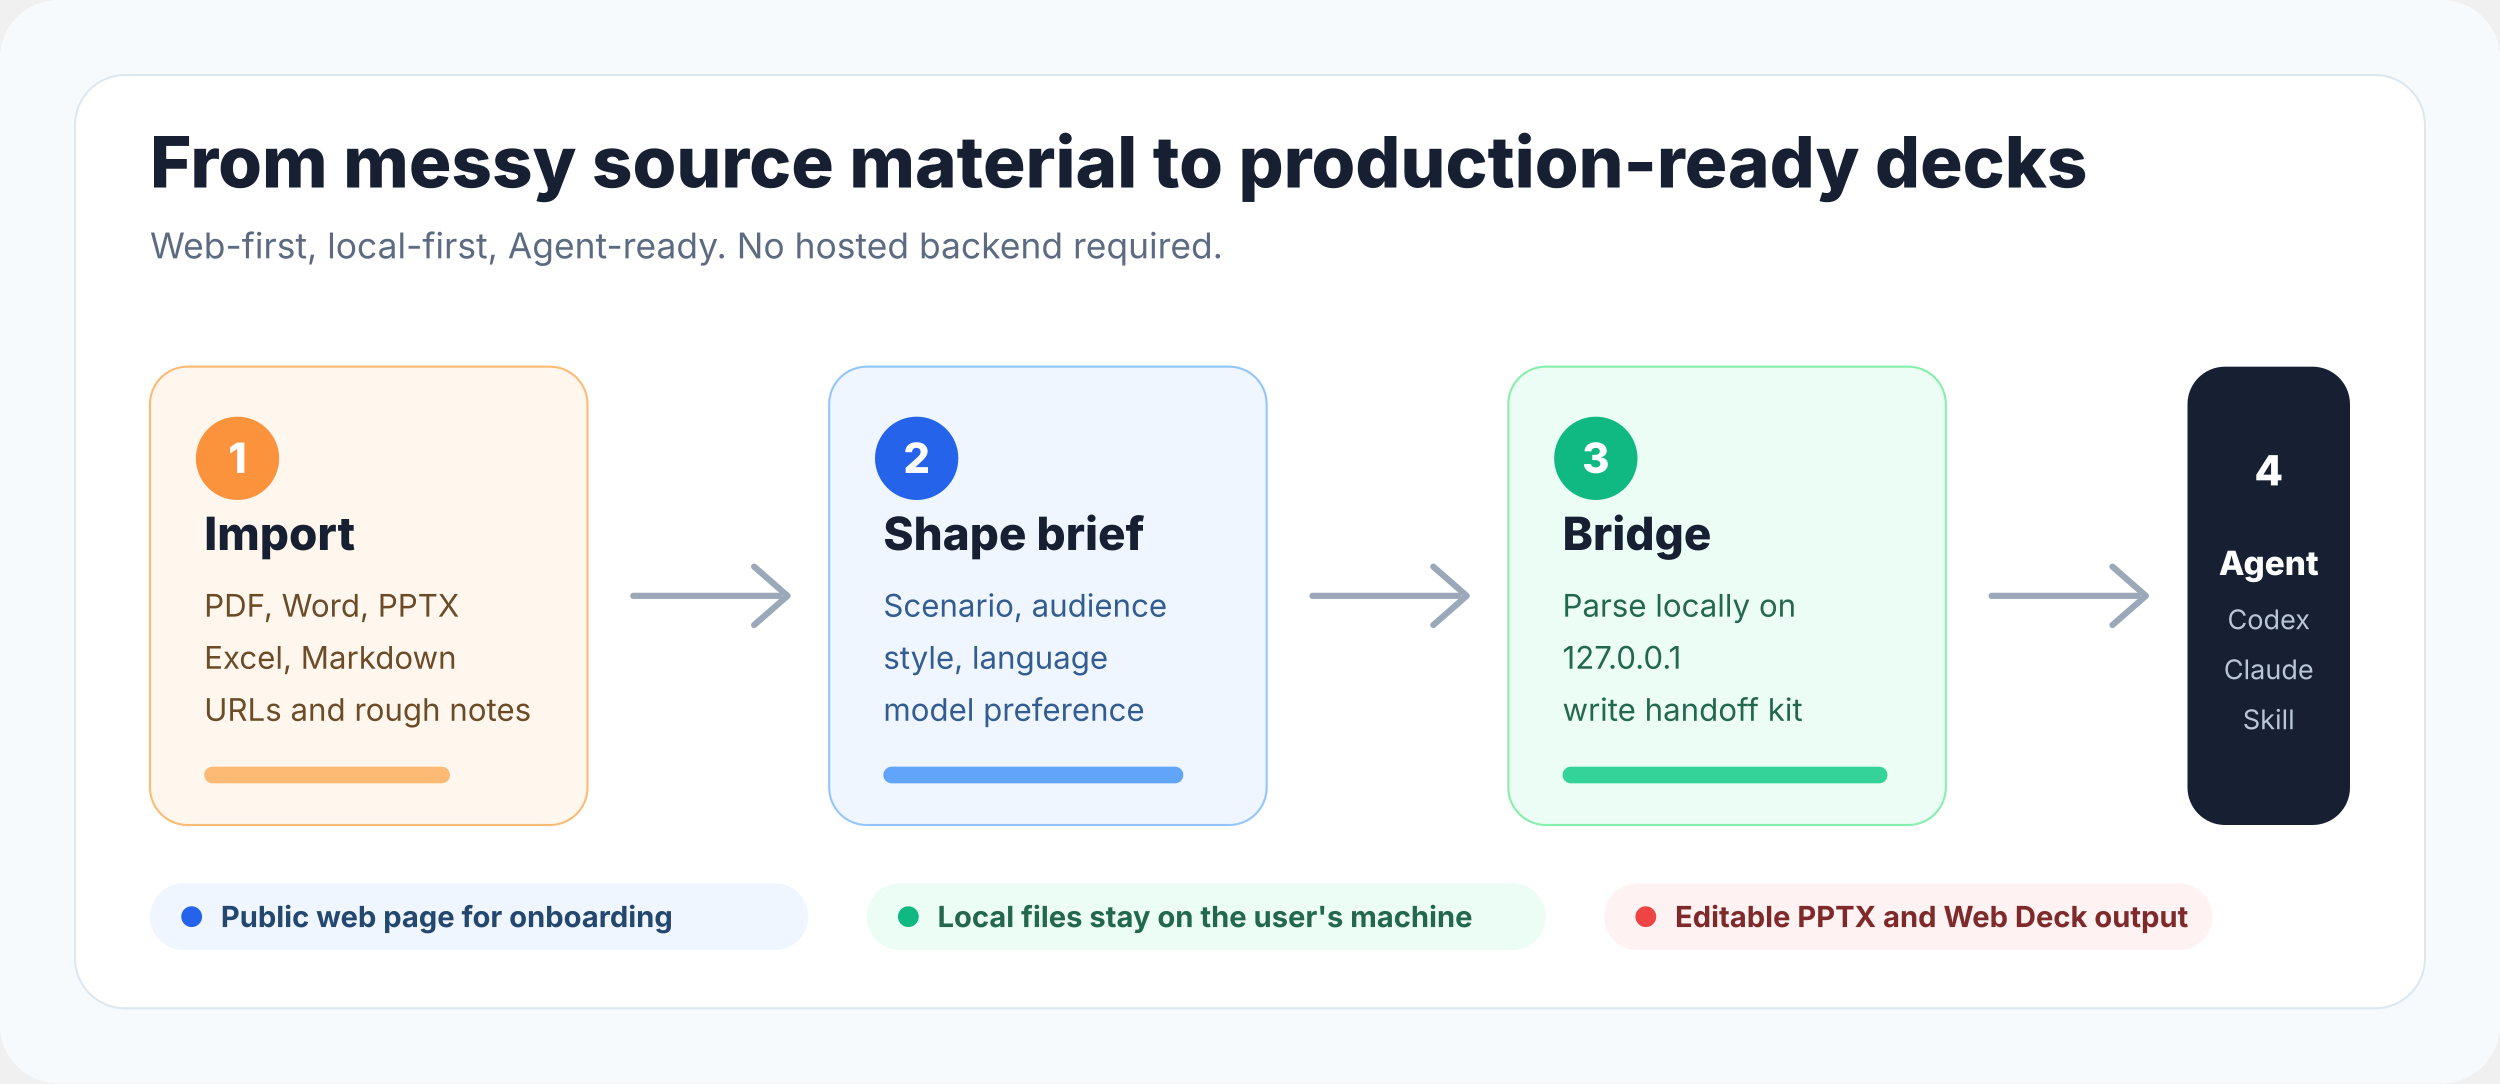
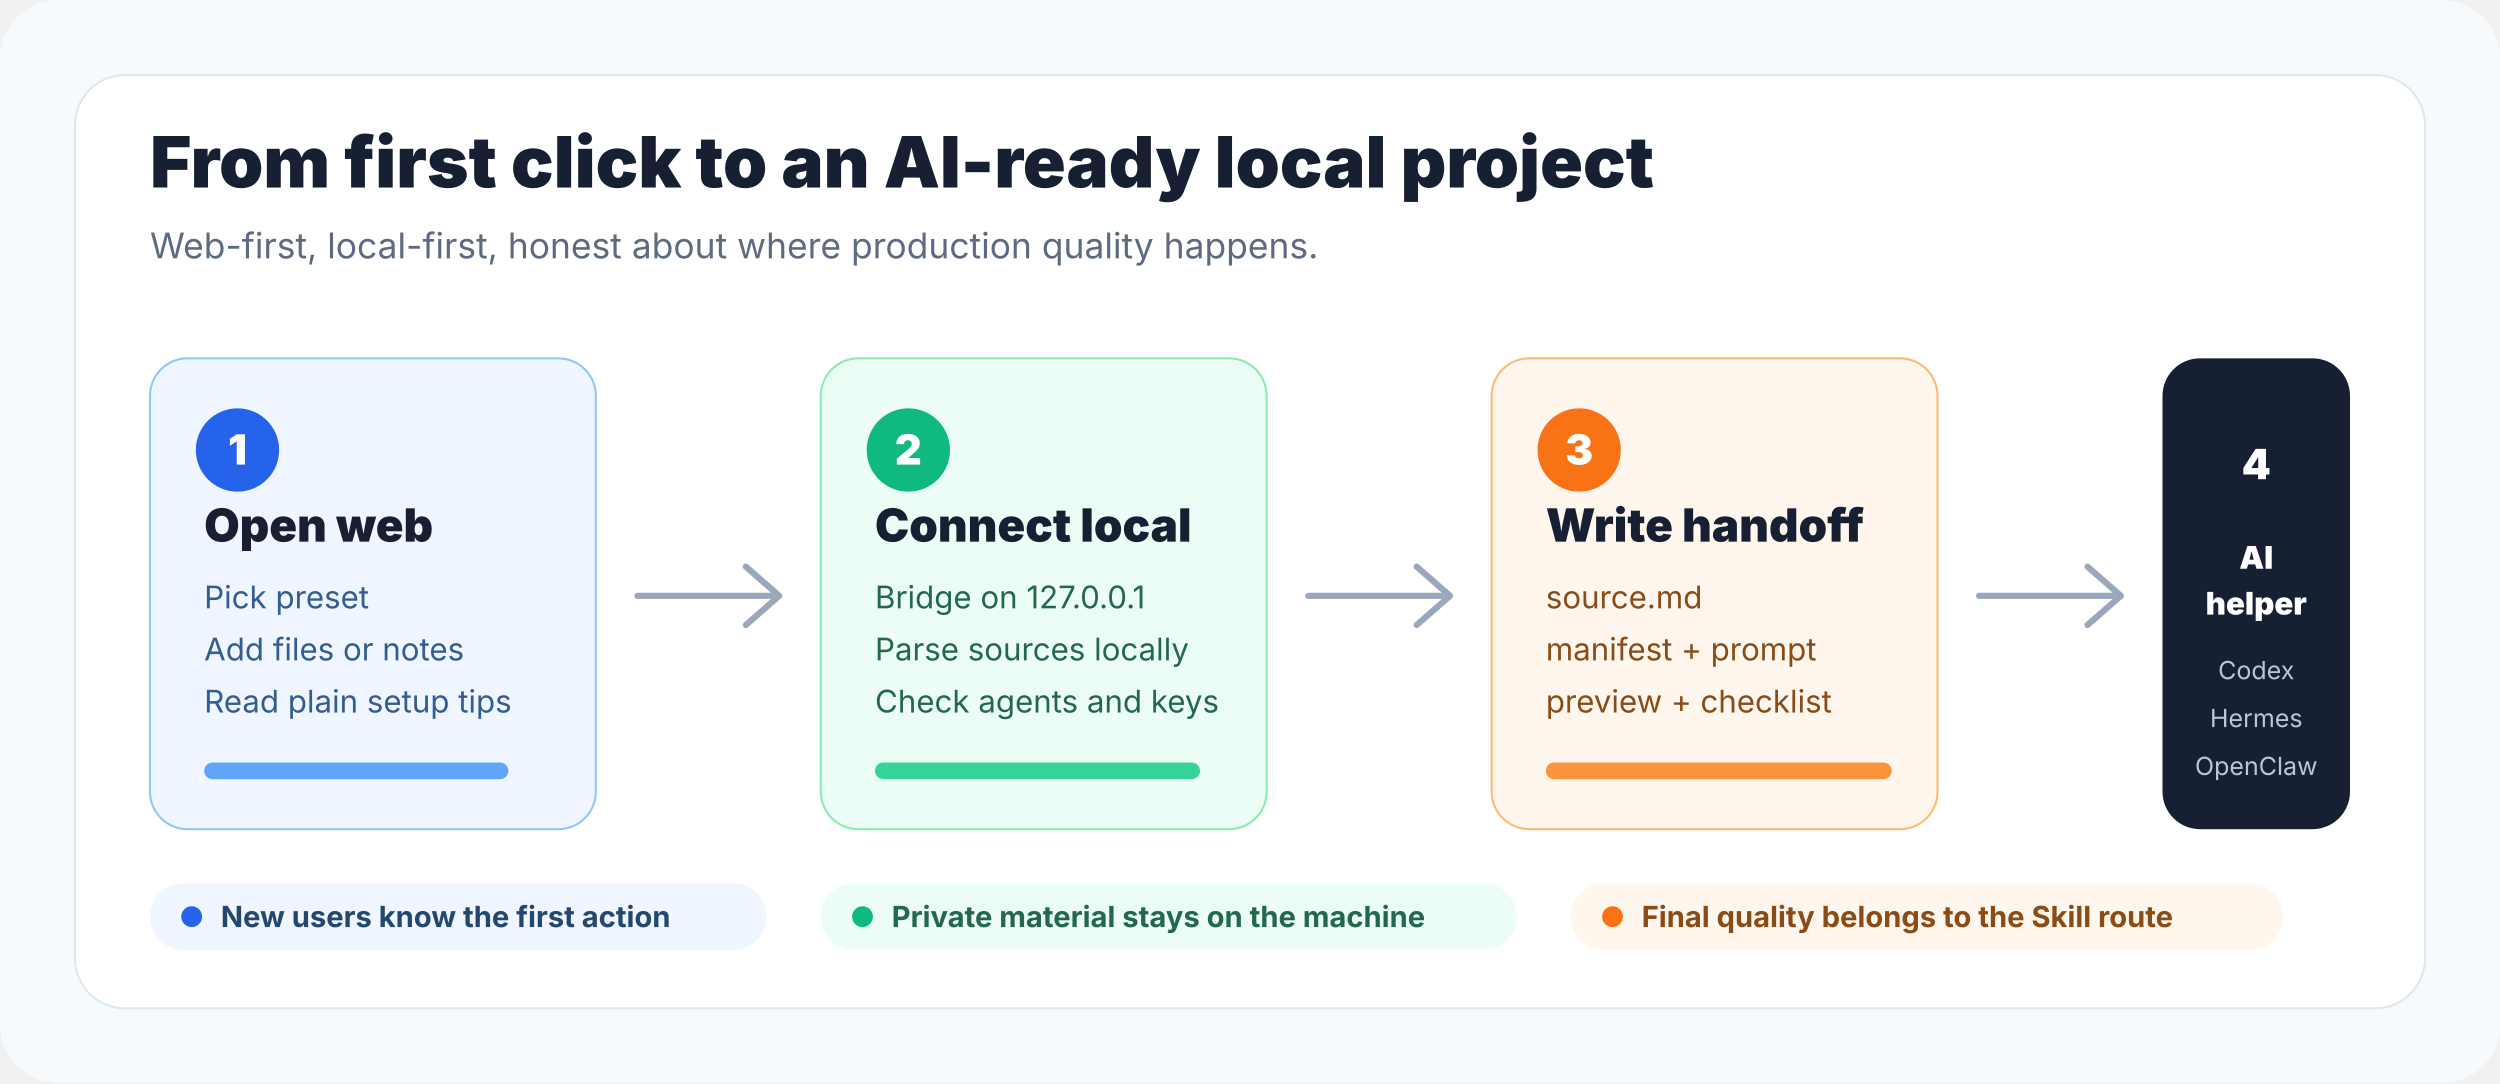
<svg xmlns="http://www.w3.org/2000/svg" width="1200" height="520" viewBox="0 0 1200 520" fill="none" role="img" aria-labelledby="title desc">
  <rect width="1200" height="520" rx="28" fill="#F7FAFC" />
  <rect x="36" y="36" width="1128" height="448" rx="24" fill="#FFFFFF" stroke="#DDE7F0" />
-   <text x="72" y="90" fill="#172033" font-family="Inter, Arial, sans-serif" font-size="34" font-weight="800">From messy source material to production-ready decks</text>
-   <text x="72" y="124" fill="#5D6B82" font-family="Inter, Arial, sans-serif" font-size="17">Web-first, local-first, Agent-ready. No hosted backend required.</text>
-   <g transform="translate(72 176)">
-     <rect width="210" height="220" rx="18" fill="#FFF7ED" stroke="#FDBA74" />
-     <circle cx="42" cy="44" r="20" fill="#FB923C" />
-     <text x="42" y="51" text-anchor="middle" fill="#FFFFFF" font-family="Inter, Arial, sans-serif" font-size="20" font-weight="800">1</text>
-     <text x="26" y="88" fill="#172033" font-family="Inter, Arial, sans-serif" font-size="22" font-weight="800">Import</text>
-     <text x="26" y="120" fill="#6B4B28" font-family="Inter, Arial, sans-serif" font-size="15">PDF, Word, PPTX</text>
-     <text x="26" y="145" fill="#6B4B28" font-family="Inter, Arial, sans-serif" font-size="15">Excel, Markdown</text>
-     <text x="26" y="170" fill="#6B4B28" font-family="Inter, Arial, sans-serif" font-size="15">URLs and rough notes</text>
-     <rect x="26" y="192" width="118" height="8" rx="4" fill="#FDBA74" />
+   <text x="72" y="90" fill="#172033" font-family="Inter, Arial, sans-serif" font-size="34" font-weight="850">From first click to an AI-ready local project</text>
+   <text x="72" y="124" fill="#5D6B82" font-family="Inter, Arial, sans-serif" font-size="17">Web-first, local-first, honest about where production quality happens.</text>
+   <g transform="translate(72 172)" font-family="Inter, Arial, sans-serif">
+     <rect width="214" height="226" rx="18" fill="#EFF6FF" stroke="#93C5FD" />
+     <circle cx="42" cy="44" r="20" fill="#2563EB" />
+     <text x="42" y="51" text-anchor="middle" fill="#FFFFFF" font-size="20" font-weight="850">1</text>
+     <text x="26" y="88" fill="#172033" font-size="22" font-weight="850">Open web</text>
+     <text x="26" y="120" fill="#335C91" font-size="15">Pick preset</text>
+     <text x="26" y="145" fill="#335C91" font-size="15">Add files or notes</text>
+     <text x="26" y="170" fill="#335C91" font-size="15">Read plain setup tips</text>
+     <rect x="26" y="194" width="146" height="8" rx="4" fill="#60A5FA" />
  </g>
-   <path d="M304 286H374" stroke="#9AA8BA" stroke-width="3" stroke-linecap="round" />
-   <path d="M362 272L378 286L362 300" stroke="#9AA8BA" stroke-width="3" stroke-linecap="round" stroke-linejoin="round" />
-   <g transform="translate(398 176)">
-     <rect width="210" height="220" rx="18" fill="#EFF6FF" stroke="#93C5FD" />
-     <circle cx="42" cy="44" r="20" fill="#2563EB" />
-     <text x="42" y="51" text-anchor="middle" fill="#FFFFFF" font-family="Inter, Arial, sans-serif" font-size="20" font-weight="800">2</text>
-     <text x="26" y="88" fill="#172033" font-family="Inter, Arial, sans-serif" font-size="22" font-weight="800">Shape brief</text>
-     <text x="26" y="120" fill="#335C91" font-family="Inter, Arial, sans-serif" font-size="15">Scenario, audience</text>
-     <text x="26" y="145" fill="#335C91" font-family="Inter, Arial, sans-serif" font-size="15">style, language</text>
-     <text x="26" y="170" fill="#335C91" font-family="Inter, Arial, sans-serif" font-size="15">model preference</text>
-     <rect x="26" y="192" width="144" height="8" rx="4" fill="#60A5FA" />
+   <path d="M306 286H370" stroke="#9AA8BA" stroke-width="3" stroke-linecap="round" />
+   <path d="M358 272L374 286L358 300" stroke="#9AA8BA" stroke-width="3" stroke-linecap="round" stroke-linejoin="round" />
+   <g transform="translate(394 172)" font-family="Inter, Arial, sans-serif">
+     <rect width="214" height="226" rx="18" fill="#ECFDF5" stroke="#86EFAC" />
+     <circle cx="42" cy="44" r="20" fill="#10B981" />
+     <text x="42" y="51" text-anchor="middle" fill="#FFFFFF" font-size="20" font-weight="850">2</text>
+     <text x="26" y="88" fill="#172033" font-size="22" font-weight="850">Connect local</text>
+     <text x="26" y="120" fill="#23684E" font-size="15">Bridge on 127.0.0.1</text>
+     <text x="26" y="145" fill="#23684E" font-size="15">Parse sources locally</text>
+     <text x="26" y="170" fill="#23684E" font-size="15">Check agents and keys</text>
+     <rect x="26" y="194" width="156" height="8" rx="4" fill="#34D399" />
  </g>
-   <path d="M630 286H700" stroke="#9AA8BA" stroke-width="3" stroke-linecap="round" />
-   <path d="M688 272L704 286L688 300" stroke="#9AA8BA" stroke-width="3" stroke-linecap="round" stroke-linejoin="round" />
-   <g transform="translate(724 176)">
-     <rect width="210" height="220" rx="18" fill="#ECFDF5" stroke="#86EFAC" />
-     <circle cx="42" cy="44" r="20" fill="#10B981" />
-     <text x="42" y="51" text-anchor="middle" fill="#FFFFFF" font-family="Inter, Arial, sans-serif" font-size="20" font-weight="800">3</text>
-     <text x="26" y="88" fill="#172033" font-family="Inter, Arial, sans-serif" font-size="22" font-weight="800">Bridge</text>
-     <text x="26" y="120" fill="#23684E" font-family="Inter, Arial, sans-serif" font-size="15">Parse locally on</text>
-     <text x="26" y="145" fill="#23684E" font-family="Inter, Arial, sans-serif" font-size="15">127.0.0.1</text>
-     <text x="26" y="170" fill="#23684E" font-family="Inter, Arial, sans-serif" font-size="15">write handoff kit</text>
-     <rect x="26" y="192" width="156" height="8" rx="4" fill="#34D399" />
+   <path d="M628 286H692" stroke="#9AA8BA" stroke-width="3" stroke-linecap="round" />
+   <path d="M680 272L696 286L680 300" stroke="#9AA8BA" stroke-width="3" stroke-linecap="round" stroke-linejoin="round" />
+   <g transform="translate(716 172)" font-family="Inter, Arial, sans-serif">
+     <rect width="214" height="226" rx="18" fill="#FFF7ED" stroke="#FDBA74" />
+     <circle cx="42" cy="44" r="20" fill="#F97316" />
+     <text x="42" y="51" text-anchor="middle" fill="#FFFFFF" font-size="20" font-weight="850">3</text>
+     <text x="26" y="88" fill="#172033" font-size="22" font-weight="850">Write handoff</text>
+     <text x="26" y="120" fill="#8A4B17" font-size="15">source.md</text>
+     <text x="26" y="145" fill="#8A4B17" font-size="15">manifest + prompt</text>
+     <text x="26" y="170" fill="#8A4B17" font-size="15">preview + checklist</text>
+     <rect x="26" y="194" width="166" height="8" rx="4" fill="#FB923C" />
  </g>
-   <path d="M956 286H1026" stroke="#9AA8BA" stroke-width="3" stroke-linecap="round" />
-   <path d="M1014 272L1030 286L1014 300" stroke="#9AA8BA" stroke-width="3" stroke-linecap="round" stroke-linejoin="round" />
-   <g transform="translate(1050 176)">
-     <rect width="78" height="220" rx="18" fill="#172033" />
-     <text x="39" y="57" text-anchor="middle" fill="#FFFFFF" font-family="Inter, Arial, sans-serif" font-size="20" font-weight="800">4</text>
-     <text x="39" y="100" text-anchor="middle" fill="#FFFFFF" font-family="Inter, Arial, sans-serif" font-size="16" font-weight="800">Agent</text>
-     <text x="39" y="126" text-anchor="middle" fill="#B9C6D6" font-family="Inter, Arial, sans-serif" font-size="13">Codex</text>
-     <text x="39" y="150" text-anchor="middle" fill="#B9C6D6" font-family="Inter, Arial, sans-serif" font-size="13">Claude</text>
-     <text x="39" y="174" text-anchor="middle" fill="#B9C6D6" font-family="Inter, Arial, sans-serif" font-size="13">Skill</text>
+   <path d="M950 286H1014" stroke="#9AA8BA" stroke-width="3" stroke-linecap="round" />
+   <path d="M1002 272L1018 286L1002 300" stroke="#9AA8BA" stroke-width="3" stroke-linecap="round" stroke-linejoin="round" />
+   <g transform="translate(1038 172)" font-family="Inter, Arial, sans-serif">
+     <rect width="90" height="226" rx="18" fill="#172033" />
+     <text x="45" y="58" text-anchor="middle" fill="#FFFFFF" font-size="20" font-weight="850">4</text>
+     <text x="45" y="101" text-anchor="middle" fill="#FFFFFF" font-size="15" font-weight="850">AI</text>
+     <text x="45" y="123" text-anchor="middle" fill="#FFFFFF" font-size="15" font-weight="850">helper</text>
+     <text x="45" y="154" text-anchor="middle" fill="#B9C6D6" font-size="12">Codex</text>
+     <text x="45" y="177" text-anchor="middle" fill="#B9C6D6" font-size="12">Hermes</text>
+     <text x="45" y="200" text-anchor="middle" fill="#B9C6D6" font-size="12">OpenClaw</text>
  </g>
-   <g transform="translate(72 424)">
-     <rect width="316" height="32" rx="16" fill="#EFF6FF" />
+   <g transform="translate(72 424)" font-family="Inter, Arial, sans-serif">
+     <rect width="296" height="32" rx="16" fill="#EFF6FF" />
    <circle cx="20" cy="16" r="5" fill="#2563EB" />
-     <text x="34" y="21" fill="#24476F" font-family="Inter, Arial, sans-serif" font-size="14" font-weight="700">Public web page for onboarding</text>
+     <text x="34" y="21" fill="#24476F" font-size="14" font-weight="750">New users know the first action</text>
  </g>
-   <g transform="translate(416 424)">
-     <rect width="326" height="32" rx="16" fill="#ECFDF5" />
+   <g transform="translate(394 424)" font-family="Inter, Arial, sans-serif">
+     <rect width="334" height="32" rx="16" fill="#ECFDF5" />
    <circle cx="20" cy="16" r="5" fill="#10B981" />
-     <text x="34" y="21" fill="#23684E" font-family="Inter, Arial, sans-serif" font-size="14" font-weight="700">Local files stay on the user's machine</text>
+     <text x="34" y="21" fill="#23684E" font-size="14" font-weight="750">Private material stays on the machine</text>
  </g>
-   <g transform="translate(770 424)">
-     <rect width="292" height="32" rx="16" fill="#FEF2F2" />
-     <circle cx="20" cy="16" r="5" fill="#EF4444" />
-     <text x="34" y="21" fill="#7F2A2A" font-family="Inter, Arial, sans-serif" font-size="14" font-weight="700">Editable PPTX and Web Deck output</text>
+   <g transform="translate(754 424)" font-family="Inter, Arial, sans-serif">
+     <rect width="342" height="32" rx="16" fill="#FFF7ED" />
+     <circle cx="20" cy="16" r="5" fill="#F97316" />
+     <text x="34" y="21" fill="#8A4B17" font-size="14" font-weight="750">Final quality belongs to the Skill route</text>
  </g>
</svg>
